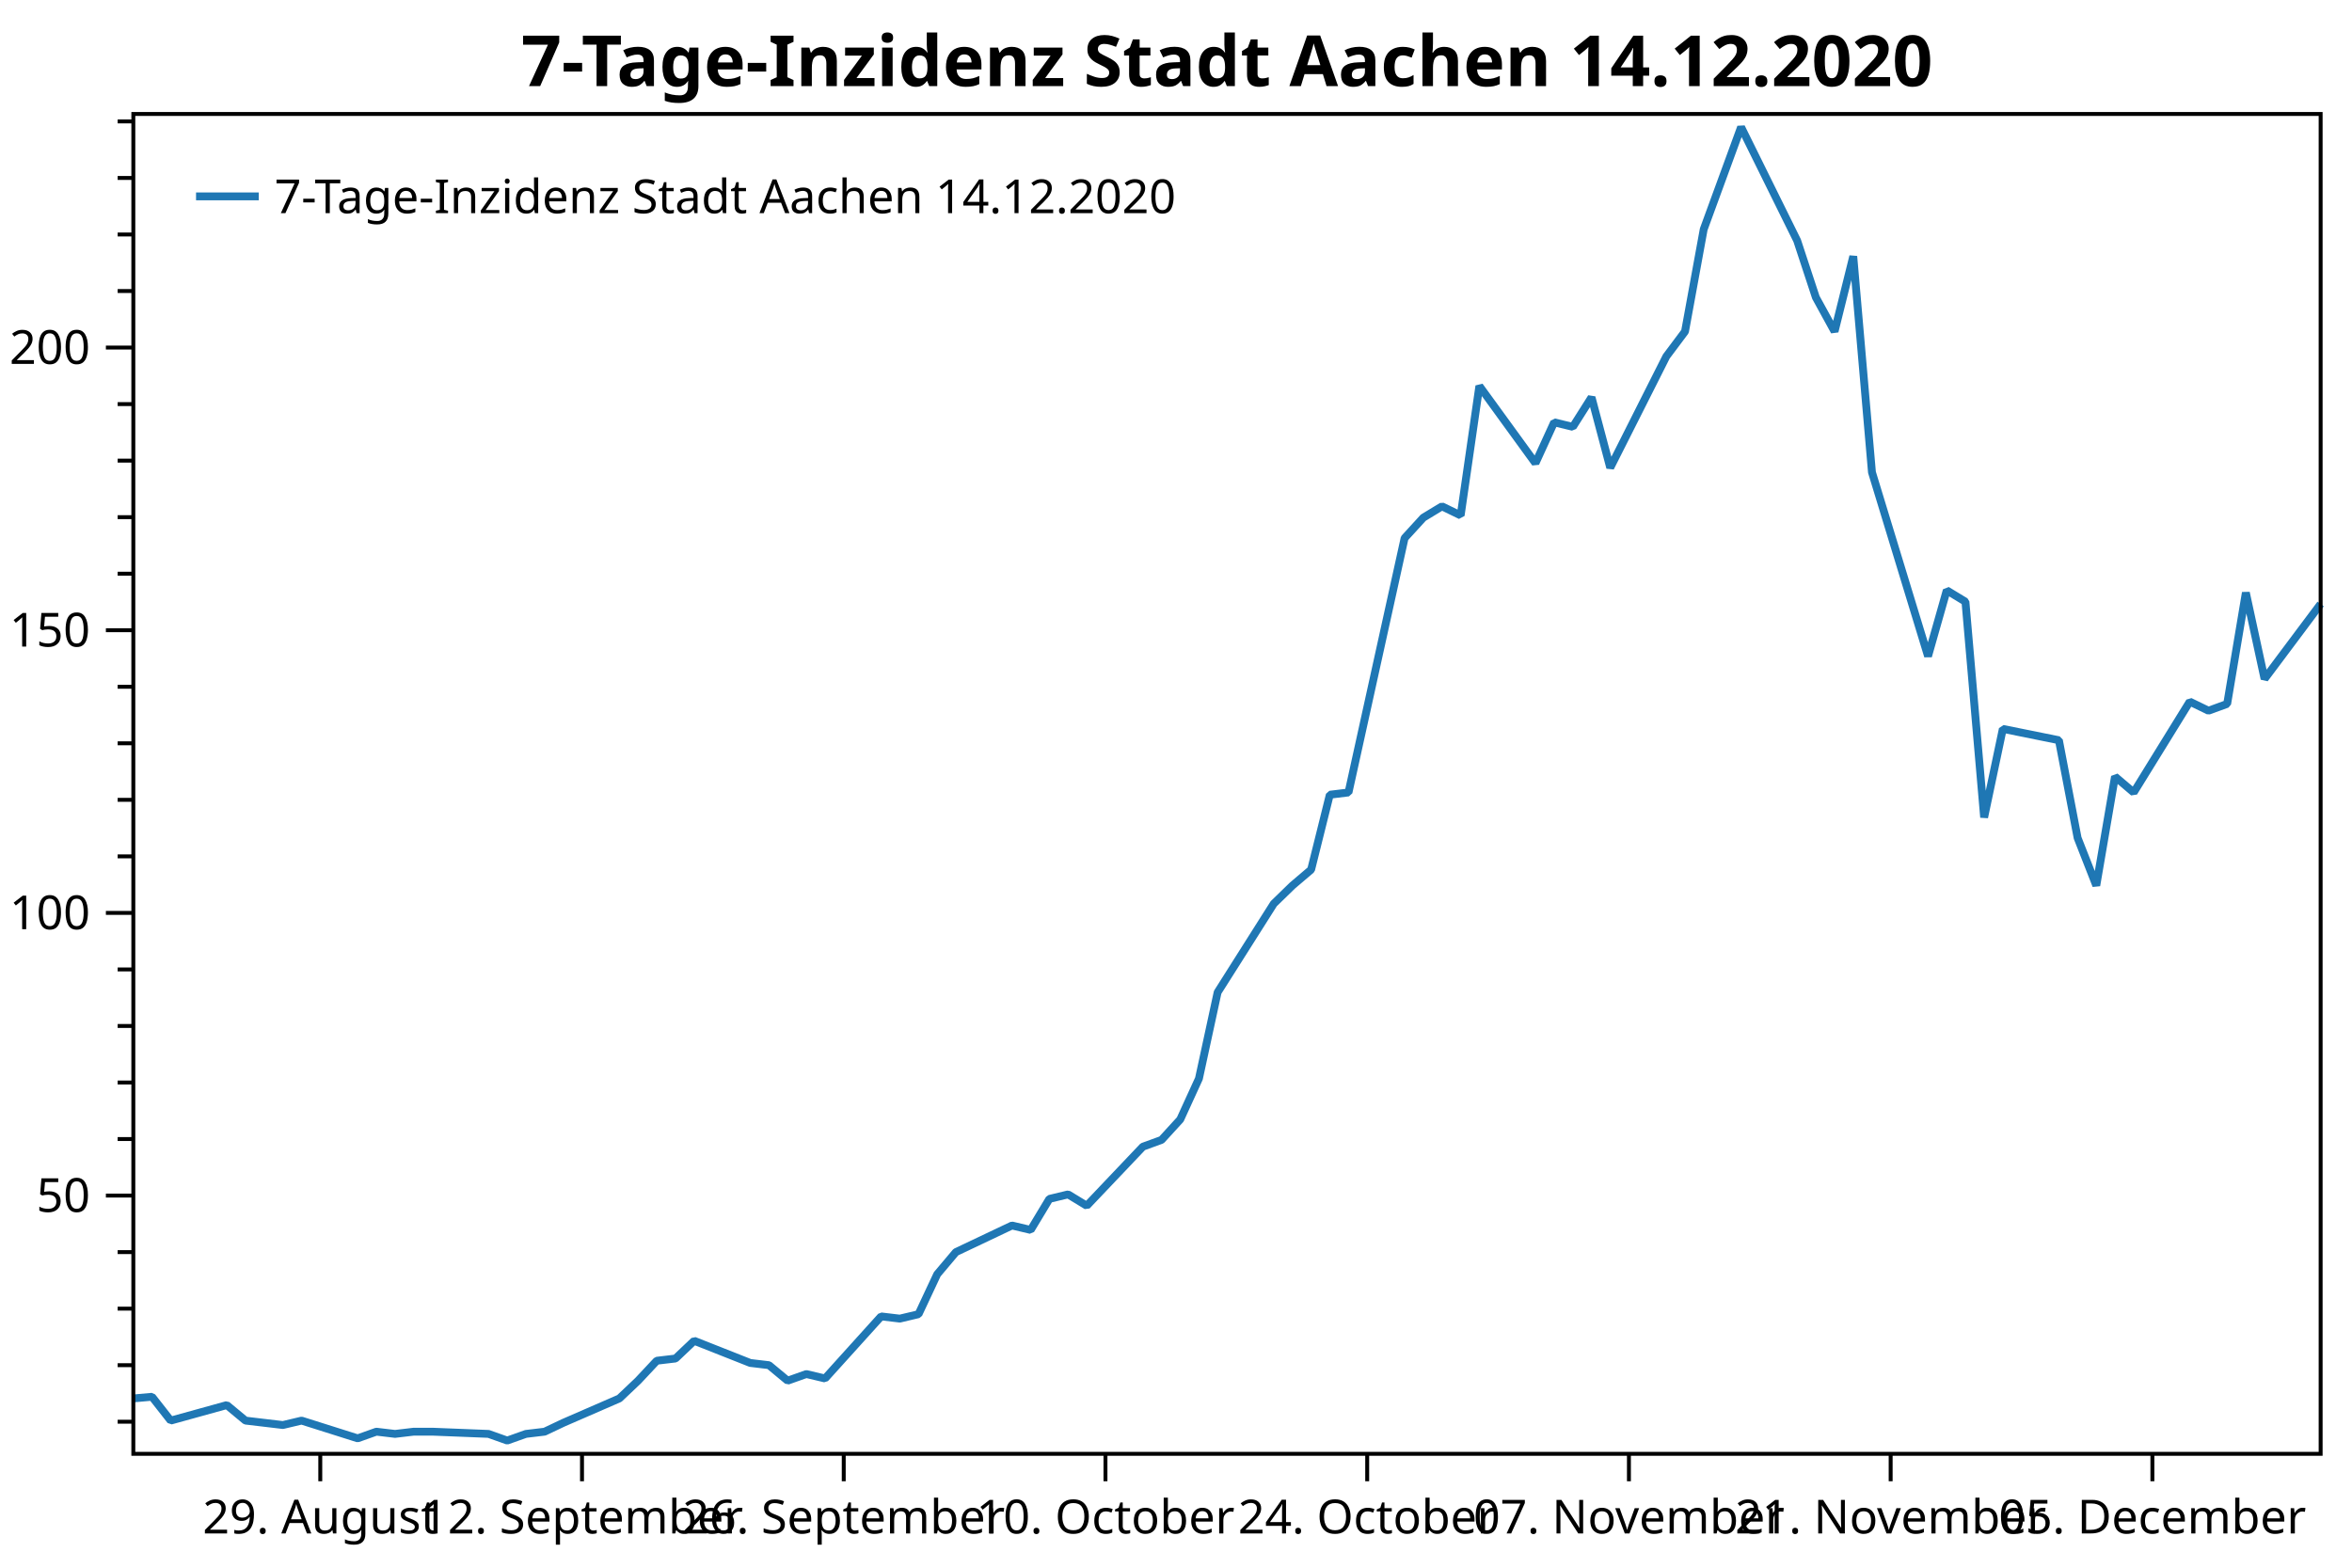
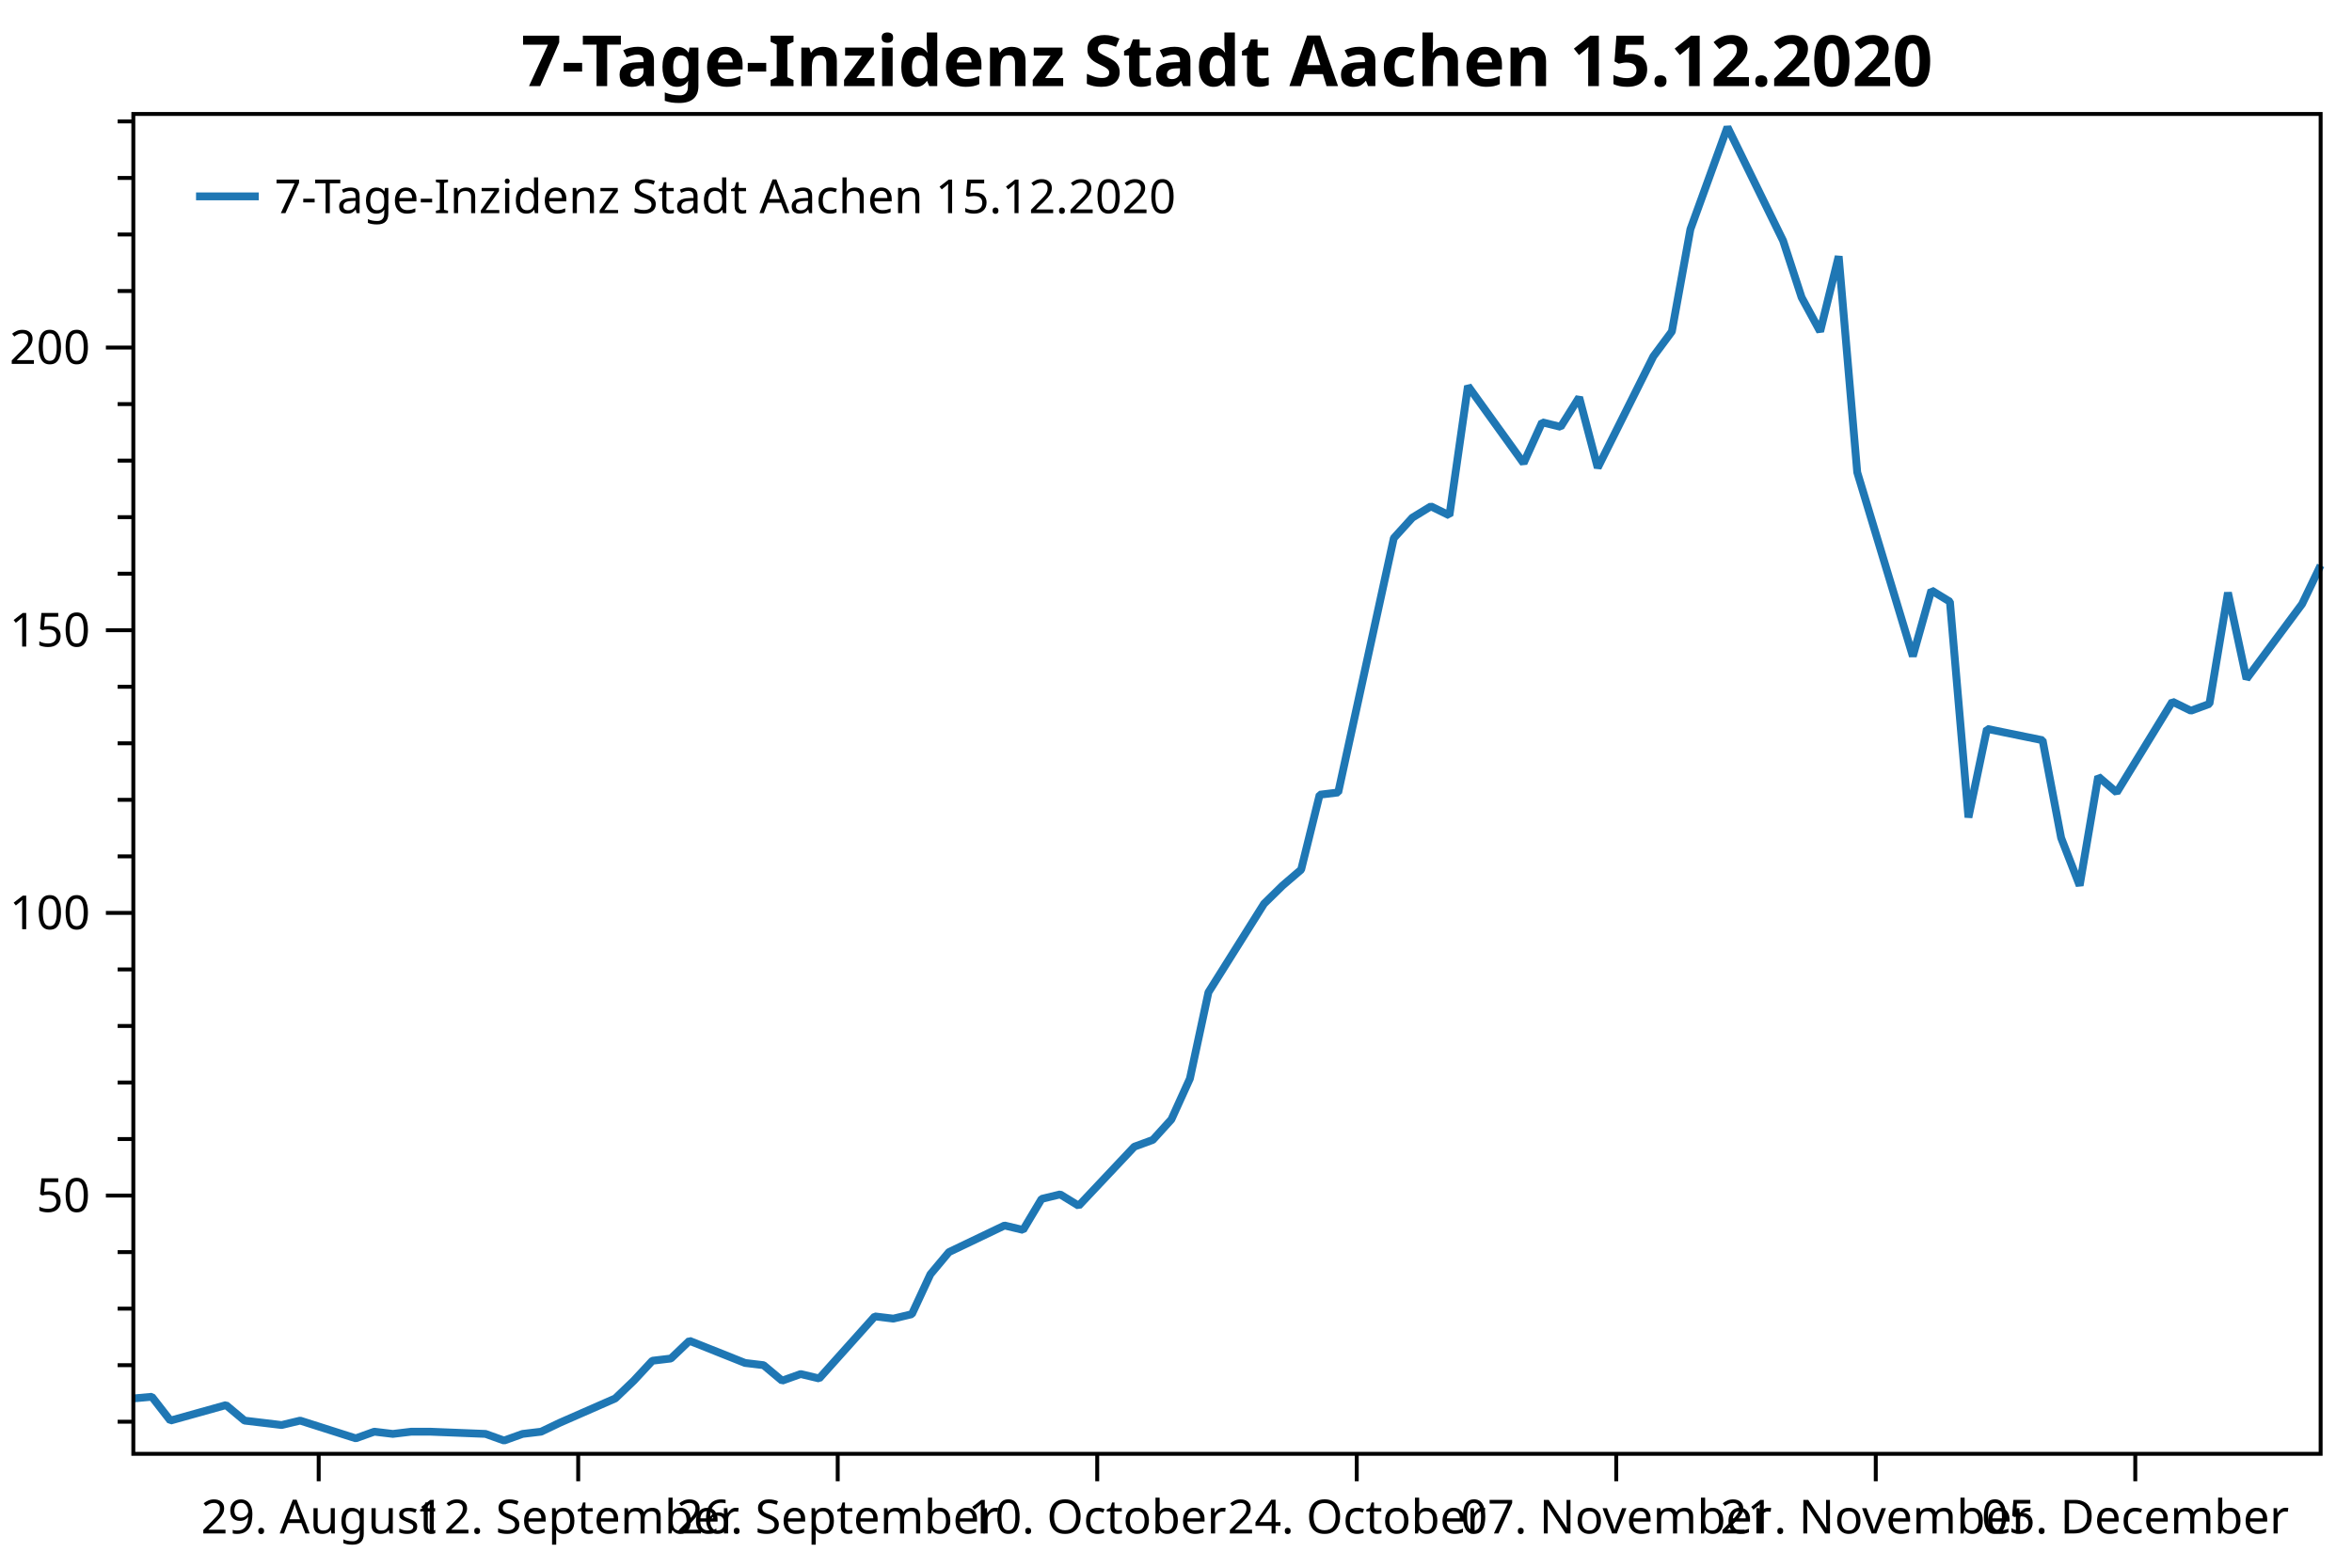
<svg xmlns="http://www.w3.org/2000/svg" width="600" height="400" version="1.1">
  <rect x="0" y="0" width="600" height="400" style="fill:rgb(255,255,255);stroke:none;" />
  <polyline points="34.012,362.754 30.012,362.754" style="fill:none;stroke:black;stroke-width:1" />
  <polyline points="34.012,348.329 30.012,348.329" style="fill:none;stroke:black;stroke-width:1" />
  <polyline points="34.012,333.904 30.012,333.904" style="fill:none;stroke:black;stroke-width:1" />
  <polyline points="34.012,319.479 30.012,319.479" style="fill:none;stroke:black;stroke-width:1" />
  <polyline points="34.012,290.629 30.012,290.629" style="fill:none;stroke:black;stroke-width:1" />
  <polyline points="34.012,276.204 30.012,276.204" style="fill:none;stroke:black;stroke-width:1" />
  <polyline points="34.012,261.779 30.012,261.779" style="fill:none;stroke:black;stroke-width:1" />
  <polyline points="34.012,247.354 30.012,247.354" style="fill:none;stroke:black;stroke-width:1" />
  <polyline points="34.012,218.504 30.012,218.504" style="fill:none;stroke:black;stroke-width:1" />
  <polyline points="34.012,204.079 30.012,204.079" style="fill:none;stroke:black;stroke-width:1" />
  <polyline points="34.012,189.654 30.012,189.654" style="fill:none;stroke:black;stroke-width:1" />
  <polyline points="34.012,175.23 30.012,175.23" style="fill:none;stroke:black;stroke-width:1" />
  <polyline points="34.012,146.38 30.012,146.38" style="fill:none;stroke:black;stroke-width:1" />
  <polyline points="34.012,131.955 30.012,131.955" style="fill:none;stroke:black;stroke-width:1" />
  <polyline points="34.012,117.53 30.012,117.53" style="fill:none;stroke:black;stroke-width:1" />
  <polyline points="34.012,103.105 30.012,103.105" style="fill:none;stroke:black;stroke-width:1" />
  <polyline points="34.012,74.255 30.012,74.255" style="fill:none;stroke:black;stroke-width:1" />
  <polyline points="34.012,59.83 30.012,59.83" style="fill:none;stroke:black;stroke-width:1" />
  <polyline points="34.012,45.405 30.012,45.405" style="fill:none;stroke:black;stroke-width:1" />
  <polyline points="34.012,30.98 30.012,30.98" style="fill:none;stroke:black;stroke-width:1" />
  <text dominant-baseline="middle" text-anchor="end" transform="translate(23.012,305.0541)" font-family="Segoe UI" font-size="12" font-weight="400" fill="black">50</text>
  <text dominant-baseline="middle" text-anchor="end" transform="translate(23.012,232.9293)" font-family="Segoe UI" font-size="12" font-weight="400" fill="black">100</text>
  <text dominant-baseline="middle" text-anchor="end" transform="translate(23.012,160.8045)" font-family="Segoe UI" font-size="12" font-weight="400" fill="black">150</text>
  <text dominant-baseline="middle" text-anchor="end" transform="translate(23.012,88.6798)" font-family="Segoe UI" font-size="12" font-weight="400" fill="black">200</text>
  <polyline points="34.012,305.054 27.012,305.054" style="fill:none;stroke:black;stroke-width:1" />
  <polyline points="34.012,232.929 27.012,232.929" style="fill:none;stroke:black;stroke-width:1" />
  <polyline points="34.012,160.804 27.012,160.804" style="fill:none;stroke:black;stroke-width:1" />
  <polyline points="34.012,88.68 27.012,88.68" style="fill:none;stroke:black;stroke-width:1" />
-   <text dominant-baseline="hanging" text-anchor="middle" transform="translate(81.7033,381.947)" font-family="Segoe UI" font-size="12" font-weight="400" fill="black">29. August</text>
-   <text dominant-baseline="hanging" text-anchor="middle" transform="translate(148.4711,381.947)" font-family="Segoe UI" font-size="12" font-weight="400" fill="black">12. September</text>
-   <text dominant-baseline="hanging" text-anchor="middle" transform="translate(215.2389,381.947)" font-family="Segoe UI" font-size="12" font-weight="400" fill="black">26. September</text>
-   <text dominant-baseline="hanging" text-anchor="middle" transform="translate(282.0067,381.947)" font-family="Segoe UI" font-size="12" font-weight="400" fill="black">10. October</text>
-   <text dominant-baseline="hanging" text-anchor="middle" transform="translate(348.7745,381.947)" font-family="Segoe UI" font-size="12" font-weight="400" fill="black">24. October</text>
-   <text dominant-baseline="hanging" text-anchor="middle" transform="translate(415.5423,381.947)" font-family="Segoe UI" font-size="12" font-weight="400" fill="black">07. November</text>
-   <text dominant-baseline="hanging" text-anchor="middle" transform="translate(482.3101,381.947)" font-family="Segoe UI" font-size="12" font-weight="400" fill="black">21. November</text>
-   <text dominant-baseline="hanging" text-anchor="middle" transform="translate(549.0778,381.947)" font-family="Segoe UI" font-size="12" font-weight="400" fill="black">05. December</text>
-   <polyline points="81.703,370.947 81.703,377.947" style="fill:none;stroke:black;stroke-width:1" />
-   <polyline points="148.471,370.947 148.471,377.947" style="fill:none;stroke:black;stroke-width:1" />
-   <polyline points="215.239,370.947 215.239,377.947" style="fill:none;stroke:black;stroke-width:1" />
-   <polyline points="282.007,370.947 282.007,377.947" style="fill:none;stroke:black;stroke-width:1" />
-   <polyline points="348.774,370.947 348.774,377.947" style="fill:none;stroke:black;stroke-width:1" />
-   <polyline points="415.542,370.947 415.542,377.947" style="fill:none;stroke:black;stroke-width:1" />
-   <polyline points="482.31,370.947 482.31,377.947" style="fill:none;stroke:black;stroke-width:1" />
-   <polyline points="549.078,370.947 549.078,377.947" style="fill:none;stroke:black;stroke-width:1" />
-   <polyline points="34.012,356.814 38.781,356.39 43.55,362.471 57.858,358.511 62.627,362.471 67.396,363.037 72.165,363.602 76.934,362.471 91.242,366.997 96.011,365.299 100.78,365.865 105.549,365.299 110.318,365.299 124.625,365.865 129.395,367.562 134.164,365.865 138.933,365.299 143.702,363.037 158.009,356.814 162.779,352.289 167.548,347.197 172.317,346.632 177.086,342.106 191.393,347.763 196.162,348.329 200.931,352.289 205.701,350.592 210.47,351.723 224.777,335.884 229.546,336.45 234.315,335.318 239.084,325.136 243.854,319.479 258.161,312.691 262.93,313.822 267.699,305.903 272.468,304.753 277.238,307.65 291.545,292.585 296.314,290.847 301.083,285.632 305.852,275.203 310.621,253.185 324.929,230.589 329.698,225.953 334.467,221.897 339.236,202.777 344.005,202.197 358.313,137.304 363.082,132.089 367.851,129.192 372.62,131.51 377.389,98.483 391.697,118.183 396.466,107.754 401.235,108.913 406.004,101.38 410.773,119.342 425.08,90.951 429.85,84.578 434.619,58.504 444.157,32.431 458.464,61.401 463.233,75.886 468.003,84.578 472.772,65.385 477.541,120.501 491.848,167.433 496.617,150.63 501.387,153.527 506.156,208.571 510.925,185.974 525.232,188.871 530.001,213.786 534.77,225.953 539.54,198.142 544.309,202.197 558.616,179.021 563.385,181.339 568.154,179.601 572.923,151.209 577.693,173.227 592,154.107" style="fill:none;stroke:rgb(31,119,180);stroke-width:2;stroke-linejoin:bevel" />
-   <text dominant-baseline="hanging" text-anchor="middle" transform="translate(313.006,8)" font-family="Segoe UI" font-size="18" font-weight="700" fill="black">7-Tage-Inzidenz Stadt Aachen 14.12.2020</text>
+   <text dominant-baseline="hanging" text-anchor="middle" transform="translate(81.2991,381.947)" font-family="Segoe UI" font-size="12" font-weight="400" fill="black">29. August</text>
+   <text dominant-baseline="hanging" text-anchor="middle" transform="translate(147.5011,381.947)" font-family="Segoe UI" font-size="12" font-weight="400" fill="black">12. September</text>
+   <text dominant-baseline="hanging" text-anchor="middle" transform="translate(213.7031,381.947)" font-family="Segoe UI" font-size="12" font-weight="400" fill="black">26. September</text>
+   <text dominant-baseline="hanging" text-anchor="middle" transform="translate(279.905,381.947)" font-family="Segoe UI" font-size="12" font-weight="400" fill="black">10. October</text>
+   <text dominant-baseline="hanging" text-anchor="middle" transform="translate(346.107,381.947)" font-family="Segoe UI" font-size="12" font-weight="400" fill="black">24. October</text>
+   <text dominant-baseline="hanging" text-anchor="middle" transform="translate(412.3089,381.947)" font-family="Segoe UI" font-size="12" font-weight="400" fill="black">07. November</text>
+   <text dominant-baseline="hanging" text-anchor="middle" transform="translate(478.5109,381.947)" font-family="Segoe UI" font-size="12" font-weight="400" fill="black">21. November</text>
+   <text dominant-baseline="hanging" text-anchor="middle" transform="translate(544.7129,381.947)" font-family="Segoe UI" font-size="12" font-weight="400" fill="black">05. December</text>
+   <polyline points="81.299,370.947 81.299,377.947" style="fill:none;stroke:black;stroke-width:1" />
+   <polyline points="147.501,370.947 147.501,377.947" style="fill:none;stroke:black;stroke-width:1" />
+   <polyline points="213.703,370.947 213.703,377.947" style="fill:none;stroke:black;stroke-width:1" />
+   <polyline points="279.905,370.947 279.905,377.947" style="fill:none;stroke:black;stroke-width:1" />
+   <polyline points="346.107,370.947 346.107,377.947" style="fill:none;stroke:black;stroke-width:1" />
+   <polyline points="412.309,370.947 412.309,377.947" style="fill:none;stroke:black;stroke-width:1" />
+   <polyline points="478.511,370.947 478.511,377.947" style="fill:none;stroke:black;stroke-width:1" />
+   <polyline points="544.713,370.947 544.713,377.947" style="fill:none;stroke:black;stroke-width:1" />
+   <polyline points="34.012,356.814 38.741,356.39 43.469,362.471 57.656,358.511 62.384,362.471 67.113,363.037 71.842,363.602 76.57,362.471 90.757,366.997 95.485,365.299 100.214,365.865 104.943,365.299 109.671,365.299 123.858,365.865 128.586,367.562 133.315,365.865 138.044,365.299 142.772,363.037 156.958,356.814 161.687,352.289 166.416,347.197 171.145,346.632 175.873,342.106 190.06,347.763 194.788,348.329 199.517,352.289 204.246,350.592 208.974,351.723 223.161,335.884 227.889,336.45 232.618,335.318 237.347,325.136 242.075,319.479 256.262,312.691 260.99,313.822 265.719,305.903 270.448,304.753 275.176,307.65 289.362,292.585 294.091,290.847 298.82,285.632 303.549,275.203 308.277,253.185 322.463,230.589 327.192,225.953 331.921,221.897 336.65,202.777 341.378,202.197 355.564,137.304 360.293,132.089 365.022,129.192 369.75,131.51 374.479,98.483 388.665,118.183 393.394,107.754 398.123,108.913 402.851,101.38 407.58,119.342 421.766,90.951 426.495,84.578 431.224,58.504 440.681,32.431 454.867,61.401 459.596,75.886 464.325,84.578 469.053,65.385 473.782,120.501 487.968,167.433 492.697,150.63 497.426,153.527 502.154,208.571 506.883,185.974 521.069,188.871 525.798,213.786 530.527,225.953 535.255,198.142 539.984,202.197 554.17,179.021 558.899,181.339 563.628,179.601 568.356,151.209 573.085,173.227 587.271,154.107 592,144.257" style="fill:none;stroke:rgb(31,119,180);stroke-width:2;stroke-linejoin:bevel" />
+   <text dominant-baseline="hanging" text-anchor="middle" transform="translate(313.006,8)" font-family="Segoe UI" font-size="18" font-weight="700" fill="black">7-Tage-Inzidenz Stadt Aachen 15.12.2020</text>
  <polygon points="34.012,29.079 592,29.079 592,370.947 34.012,370.947" style="fill:none;stroke:black;stroke-width:1" />
  <polygon points="42.012,37.08 247.014,37.08 247.014,63.133 42.012,63.133" style="fill:none;stroke:none;" />
-   <text dominant-baseline="hanging" text-anchor="start" transform="translate(70.012,45.0795)" font-family="Segoe UI" font-size="12" font-weight="400" fill="black">7-Tage-Inzidenz Stadt Aachen 14.12.2020</text>
+   <text dominant-baseline="hanging" text-anchor="start" transform="translate(70.012,45.0795)" font-family="Segoe UI" font-size="12" font-weight="400" fill="black">7-Tage-Inzidenz Stadt Aachen 15.12.2020</text>
  <polyline points="50.012,50.106 66.012,50.106" style="fill:none;stroke:rgb(31,119,180);stroke-width:2" />
</svg>
